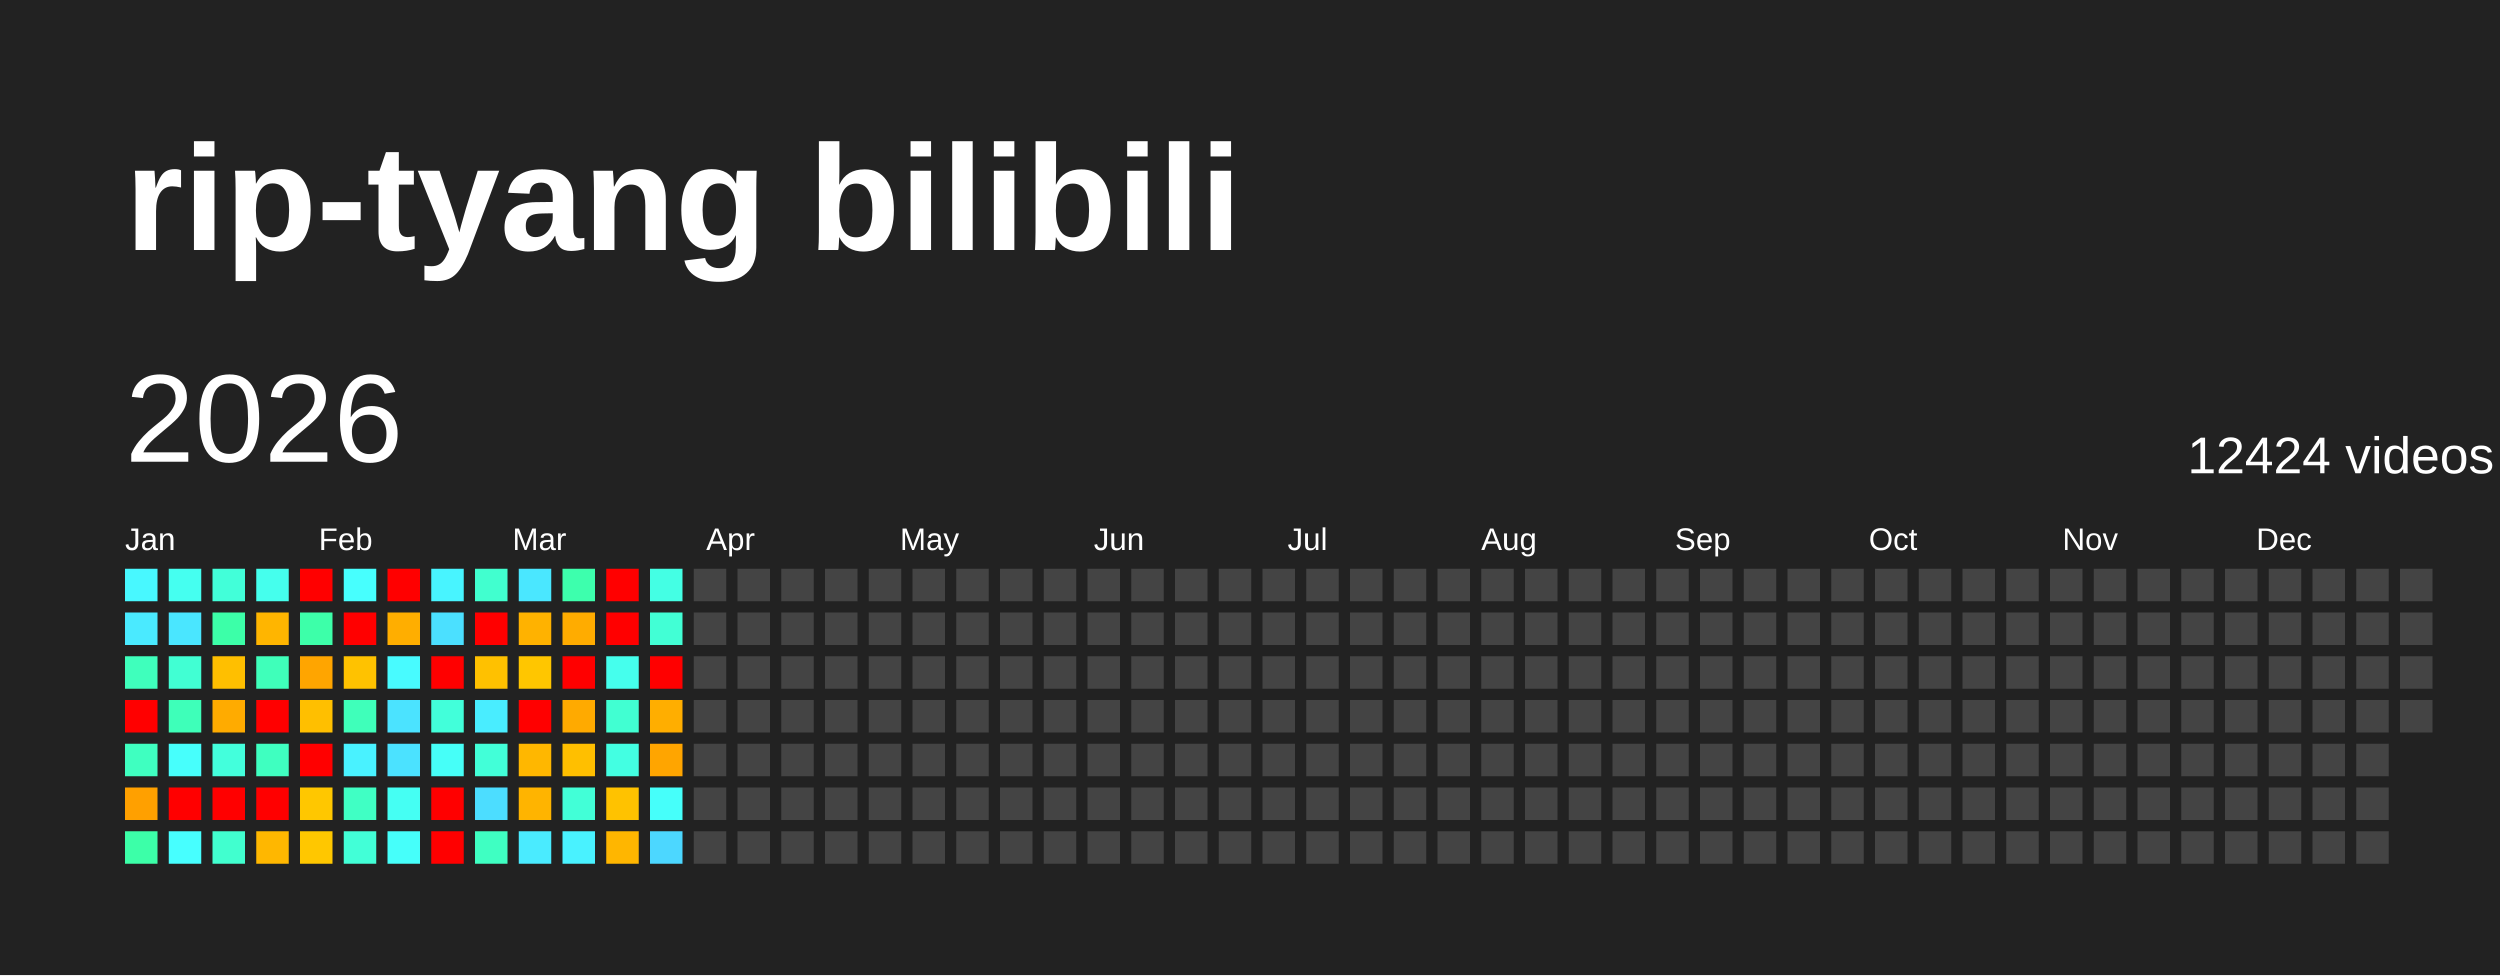
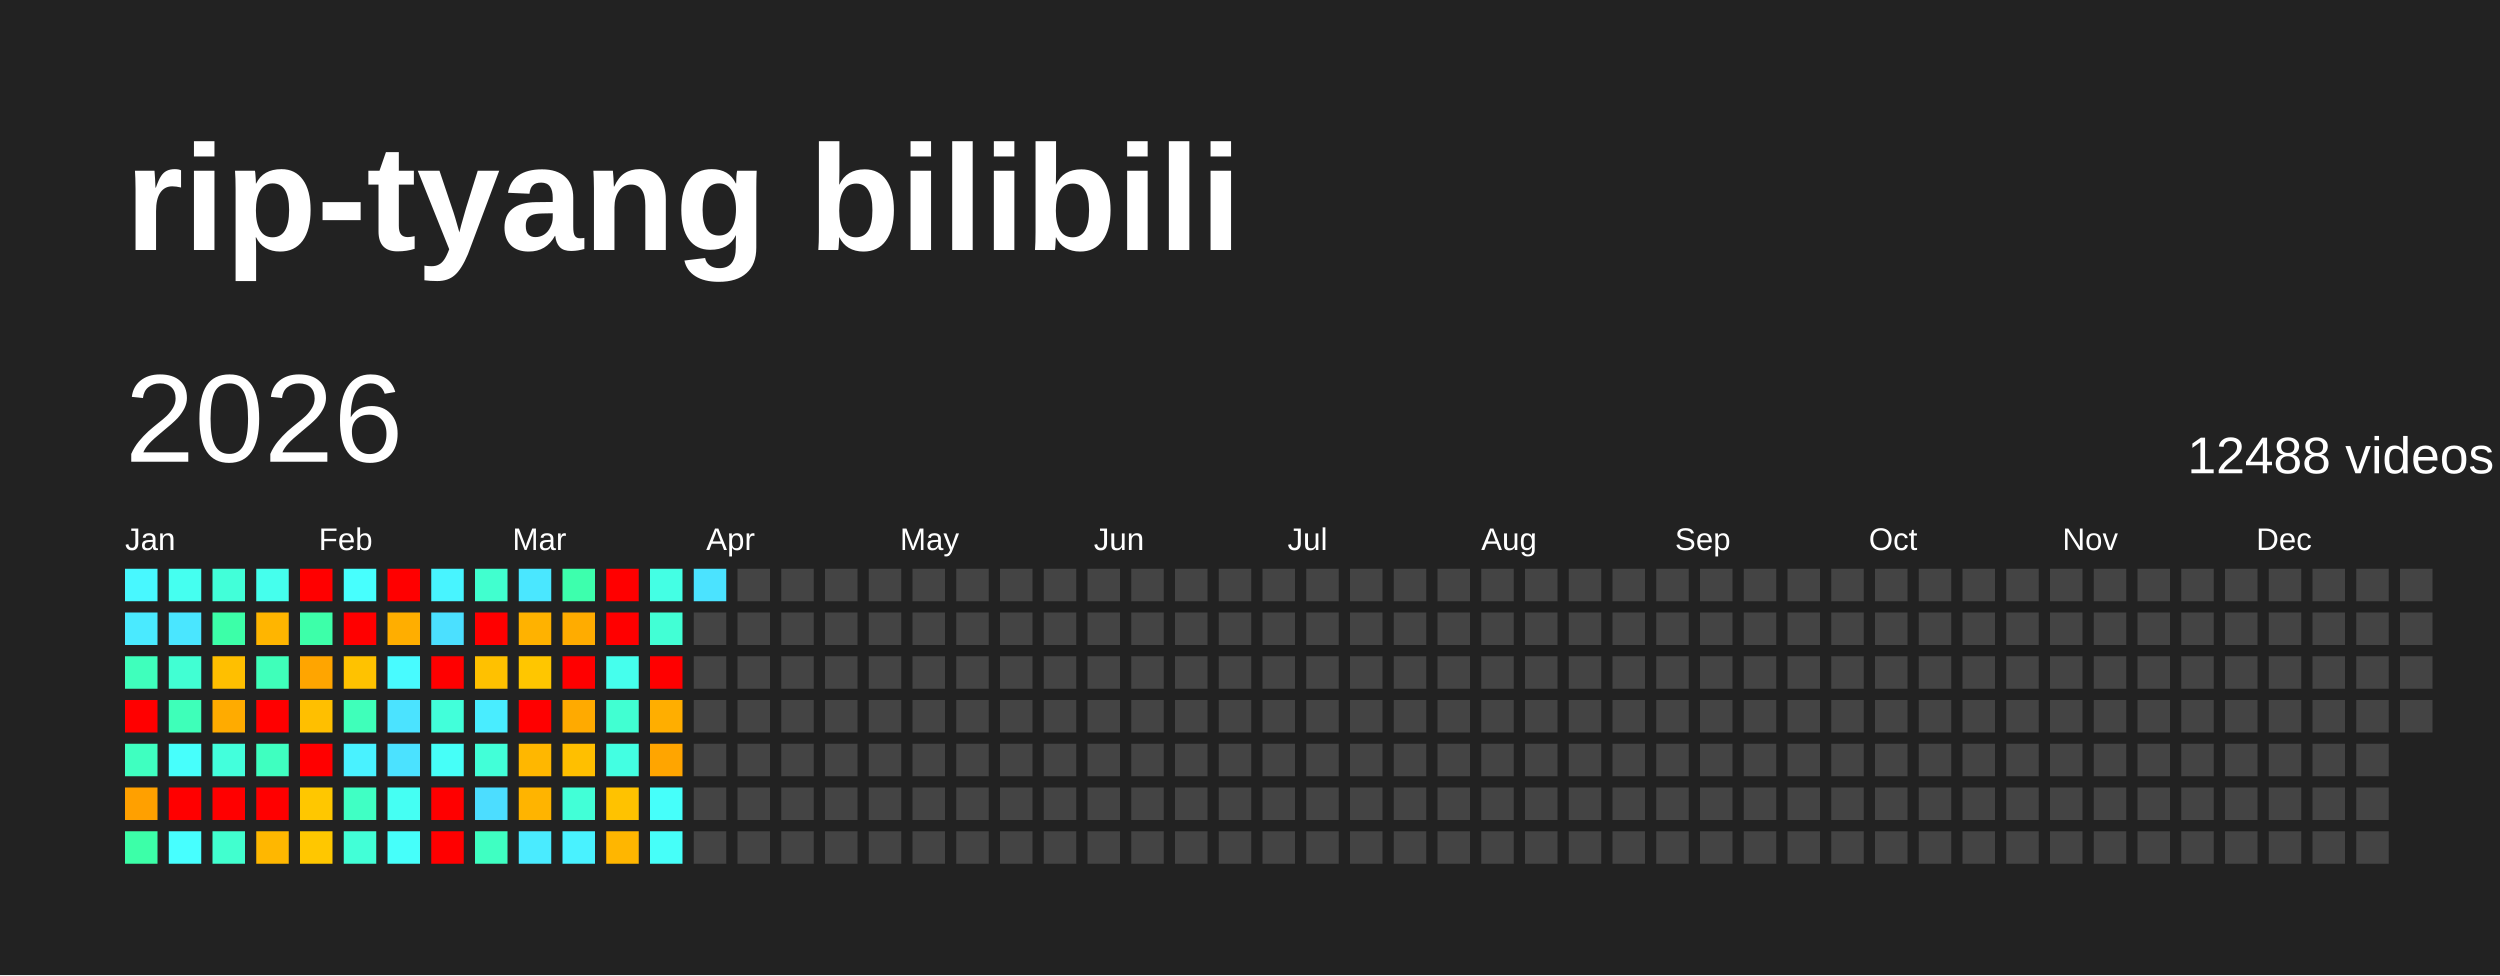
<svg xmlns="http://www.w3.org/2000/svg" baseProfile="full" height="78mm" version="1.1" viewBox="0,0,200,78" width="200mm">
  <defs />
  <rect fill="#222222" height="78" width="200" x="0" y="0" />
  <text fill="#FFFFFF" style="font-size:12px; font-family:Arial; font-weight:bold;" x="10" y="20">rip-tyang bilibili</text>
  <text dominant-baseline="hanging" fill="#FFFFFF" style="font-size:10.0px; font-family:Arial;" x="10" y="30">2026</text>
-   <text dominant-baseline="hanging" fill="#FFFFFF" style="font-size:4.125px; font-family:Arial;" x="175" y="35">12424 videos</text>
+   <text dominant-baseline="hanging" fill="#FFFFFF" style="font-size:4.125px; font-family:Arial;" x="175" y="35">12488 videos</text>
  <text fill="#FFFFFF" style="font-size:2.5px; font-family:Arial" x="10.0" y="44">Jan</text>
  <text fill="#FFFFFF" style="font-size:2.5px; font-family:Arial" x="25.5" y="44">Feb</text>
  <text fill="#FFFFFF" style="font-size:2.5px; font-family:Arial" x="41.0" y="44">Mar</text>
  <text fill="#FFFFFF" style="font-size:2.5px; font-family:Arial" x="56.5" y="44">Apr</text>
  <text fill="#FFFFFF" style="font-size:2.5px; font-family:Arial" x="72.0" y="44">May</text>
  <text fill="#FFFFFF" style="font-size:2.5px; font-family:Arial" x="87.5" y="44">Jun</text>
  <text fill="#FFFFFF" style="font-size:2.5px; font-family:Arial" x="103.0" y="44">Jul</text>
  <text fill="#FFFFFF" style="font-size:2.5px; font-family:Arial" x="118.5" y="44">Aug</text>
  <text fill="#FFFFFF" style="font-size:2.5px; font-family:Arial" x="134.0" y="44">Sep</text>
  <text fill="#FFFFFF" style="font-size:2.5px; font-family:Arial" x="149.5" y="44">Oct</text>
  <text fill="#FFFFFF" style="font-size:2.5px; font-family:Arial" x="165.0" y="44">Nov</text>
  <text fill="#FFFFFF" style="font-size:2.5px; font-family:Arial" x="180.5" y="44">Dec</text>
  <rect fill="#48f8ff" height="2.6" width="2.6" x="10.0" y="45.5" />
  <rect fill="#4aeaff" height="2.6" width="2.6" x="10.0" y="49.0" />
  <rect fill="#3fffbc" height="2.6" width="2.6" x="10.0" y="52.5" />
  <rect fill="red" height="2.6" width="2.6" x="10.0" y="56.0" />
  <rect fill="#3fffc0" height="2.6" width="2.6" x="10.0" y="59.5" />
  <rect fill="#ffa000" height="2.6" width="2.6" x="10.0" y="63.0" />
  <rect fill="#3cffa8" height="2.6" width="2.6" x="10.0" y="66.5" />
  <rect fill="#45fff0" height="2.6" width="2.6" x="13.5" y="45.5" />
  <rect fill="#4ae6ff" height="2.6" width="2.6" x="13.5" y="49.0" />
  <rect fill="#41ffd3" height="2.6" width="2.6" x="13.5" y="52.5" />
  <rect fill="#3effb9" height="2.6" width="2.6" x="13.5" y="56.0" />
  <rect fill="#47fffc" height="2.6" width="2.6" x="13.5" y="59.5" />
  <rect fill="red" height="2.6" width="2.6" x="13.5" y="63.0" />
  <rect fill="#47ffff" height="2.6" width="2.6" x="13.5" y="66.5" />
  <rect fill="#42ffd9" height="2.6" width="2.6" x="17.0" y="45.5" />
  <rect fill="#3cffa8" height="2.6" width="2.6" x="17.0" y="49.0" />
  <rect fill="#ffbf00" height="2.6" width="2.6" x="17.0" y="52.5" />
  <rect fill="#ffab00" height="2.6" width="2.6" x="17.0" y="56.0" />
  <rect fill="#43ffdc" height="2.6" width="2.6" x="17.0" y="59.5" />
  <rect fill="red" height="2.6" width="2.6" x="17.0" y="63.0" />
  <rect fill="#41ffcf" height="2.6" width="2.6" x="17.0" y="66.5" />
  <rect fill="#45ffed" height="2.6" width="2.6" x="20.5" y="45.5" />
  <rect fill="#ffb500" height="2.6" width="2.6" x="20.5" y="49.0" />
  <rect fill="#3fffba" height="2.6" width="2.6" x="20.5" y="52.5" />
  <rect fill="red" height="2.6" width="2.6" x="20.5" y="56.0" />
  <rect fill="#3fffc0" height="2.6" width="2.6" x="20.5" y="59.5" />
  <rect fill="red" height="2.6" width="2.6" x="20.5" y="63.0" />
  <rect fill="#ffb700" height="2.6" width="2.6" x="20.5" y="66.5" />
  <rect fill="red" height="2.6" width="2.6" x="24.0" y="45.5" />
  <rect fill="#3dffa9" height="2.6" width="2.6" x="24.0" y="49.0" />
  <rect fill="#ffa500" height="2.6" width="2.6" x="24.0" y="52.5" />
  <rect fill="#ffbf00" height="2.6" width="2.6" x="24.0" y="56.0" />
  <rect fill="red" height="2.6" width="2.6" x="24.0" y="59.5" />
  <rect fill="#ffc700" height="2.6" width="2.6" x="24.0" y="63.0" />
  <rect fill="#ffc700" height="2.6" width="2.6" x="24.0" y="66.5" />
  <rect fill="#47fffe" height="2.6" width="2.6" x="27.5" y="45.5" />
  <rect fill="red" height="2.6" width="2.6" x="27.5" y="49.0" />
  <rect fill="#ffc200" height="2.6" width="2.6" x="27.5" y="52.5" />
  <rect fill="#3fffba" height="2.6" width="2.6" x="27.5" y="56.0" />
  <rect fill="#49f2ff" height="2.6" width="2.6" x="27.5" y="59.5" />
  <rect fill="#40ffc4" height="2.6" width="2.6" x="27.5" y="63.0" />
  <rect fill="#42ffd7" height="2.6" width="2.6" x="27.5" y="66.5" />
  <rect fill="red" height="2.6" width="2.6" x="31.0" y="45.5" />
  <rect fill="#ffae00" height="2.6" width="2.6" x="31.0" y="49.0" />
  <rect fill="#48fbff" height="2.6" width="2.6" x="31.0" y="52.5" />
  <rect fill="#4be3ff" height="2.6" width="2.6" x="31.0" y="56.0" />
  <rect fill="#4be2ff" height="2.6" width="2.6" x="31.0" y="59.5" />
  <rect fill="#45fff3" height="2.6" width="2.6" x="31.0" y="63.0" />
  <rect fill="#46fffa" height="2.6" width="2.6" x="31.0" y="66.5" />
  <rect fill="#48f4ff" height="2.6" width="2.6" x="34.5" y="45.5" />
  <rect fill="#4be0ff" height="2.6" width="2.6" x="34.5" y="49.0" />
  <rect fill="red" height="2.6" width="2.6" x="34.5" y="52.5" />
  <rect fill="#42ffda" height="2.6" width="2.6" x="34.5" y="56.0" />
  <rect fill="#46fff8" height="2.6" width="2.6" x="34.5" y="59.5" />
  <rect fill="red" height="2.6" width="2.6" x="34.5" y="63.0" />
  <rect fill="red" height="2.6" width="2.6" x="34.5" y="66.5" />
  <rect fill="#41ffcf" height="2.6" width="2.6" x="38.0" y="45.5" />
  <rect fill="red" height="2.6" width="2.6" x="38.0" y="49.0" />
  <rect fill="#ffc100" height="2.6" width="2.6" x="38.0" y="52.5" />
  <rect fill="#49edff" height="2.6" width="2.6" x="38.0" y="56.0" />
  <rect fill="#42ffd8" height="2.6" width="2.6" x="38.0" y="59.5" />
  <rect fill="#4cddff" height="2.6" width="2.6" x="38.0" y="63.0" />
  <rect fill="#3fffc2" height="2.6" width="2.6" x="38.0" y="66.5" />
  <rect fill="#4ae7ff" height="2.6" width="2.6" x="41.5" y="45.5" />
  <rect fill="#ffb200" height="2.6" width="2.6" x="41.5" y="49.0" />
  <rect fill="#ffc600" height="2.6" width="2.6" x="41.5" y="52.5" />
  <rect fill="red" height="2.6" width="2.6" x="41.5" y="56.0" />
  <rect fill="#ffb700" height="2.6" width="2.6" x="41.5" y="59.5" />
  <rect fill="#ffb400" height="2.6" width="2.6" x="41.5" y="63.0" />
  <rect fill="#4aebff" height="2.6" width="2.6" x="41.5" y="66.5" />
  <rect fill="#3dffad" height="2.6" width="2.6" x="45.0" y="45.5" />
  <rect fill="#ffac00" height="2.6" width="2.6" x="45.0" y="49.0" />
  <rect fill="red" height="2.6" width="2.6" x="45.0" y="52.5" />
  <rect fill="#ffaa00" height="2.6" width="2.6" x="45.0" y="56.0" />
  <rect fill="#ffbf00" height="2.6" width="2.6" x="45.0" y="59.5" />
  <rect fill="#42ffd7" height="2.6" width="2.6" x="45.0" y="63.0" />
  <rect fill="#49f2ff" height="2.6" width="2.6" x="45.0" y="66.5" />
  <rect fill="red" height="2.6" width="2.6" x="48.5" y="45.5" />
  <rect fill="red" height="2.6" width="2.6" x="48.5" y="49.0" />
  <rect fill="#45ffed" height="2.6" width="2.6" x="48.5" y="52.5" />
  <rect fill="#41ffd2" height="2.6" width="2.6" x="48.5" y="56.0" />
  <rect fill="#43ffe2" height="2.6" width="2.6" x="48.5" y="59.5" />
  <rect fill="#ffc200" height="2.6" width="2.6" x="48.5" y="63.0" />
  <rect fill="#ffb600" height="2.6" width="2.6" x="48.5" y="66.5" />
  <rect fill="#44ffe4" height="2.6" width="2.6" x="52.0" y="45.5" />
  <rect fill="#42ffd5" height="2.6" width="2.6" x="52.0" y="49.0" />
  <rect fill="red" height="2.6" width="2.6" x="52.0" y="52.5" />
  <rect fill="#ffae00" height="2.6" width="2.6" x="52.0" y="56.0" />
  <rect fill="#ffa500" height="2.6" width="2.6" x="52.0" y="59.5" />
  <rect fill="#46fffa" height="2.6" width="2.6" x="52.0" y="63.0" />
-   <rect fill="#4cd7ff" height="2.6" width="2.6" x="52.0" y="66.5" />
-   <rect fill="#444444" height="2.6" width="2.6" x="55.5" y="45.5" />
+   <rect fill="#46fff9" height="2.6" width="2.6" x="52.0" y="66.5" />
+   <rect fill="#4be3ff" height="2.6" width="2.6" x="55.5" y="45.5" />
  <rect fill="#444444" height="2.6" width="2.6" x="55.5" y="49.0" />
  <rect fill="#444444" height="2.6" width="2.6" x="55.5" y="52.5" />
  <rect fill="#444444" height="2.6" width="2.6" x="55.5" y="56.0" />
  <rect fill="#444444" height="2.6" width="2.6" x="55.5" y="59.5" />
  <rect fill="#444444" height="2.6" width="2.6" x="55.5" y="63.0" />
  <rect fill="#444444" height="2.6" width="2.6" x="55.5" y="66.5" />
  <rect fill="#444444" height="2.6" width="2.6" x="59.0" y="45.5" />
  <rect fill="#444444" height="2.6" width="2.6" x="59.0" y="49.0" />
  <rect fill="#444444" height="2.6" width="2.6" x="59.0" y="52.5" />
  <rect fill="#444444" height="2.6" width="2.6" x="59.0" y="56.0" />
  <rect fill="#444444" height="2.6" width="2.6" x="59.0" y="59.5" />
  <rect fill="#444444" height="2.6" width="2.6" x="59.0" y="63.0" />
  <rect fill="#444444" height="2.6" width="2.6" x="59.0" y="66.5" />
  <rect fill="#444444" height="2.6" width="2.6" x="62.5" y="45.5" />
  <rect fill="#444444" height="2.6" width="2.6" x="62.5" y="49.0" />
  <rect fill="#444444" height="2.6" width="2.6" x="62.5" y="52.5" />
  <rect fill="#444444" height="2.6" width="2.6" x="62.5" y="56.0" />
  <rect fill="#444444" height="2.6" width="2.6" x="62.5" y="59.5" />
  <rect fill="#444444" height="2.6" width="2.6" x="62.5" y="63.0" />
  <rect fill="#444444" height="2.6" width="2.6" x="62.5" y="66.5" />
  <rect fill="#444444" height="2.6" width="2.6" x="66.0" y="45.5" />
  <rect fill="#444444" height="2.6" width="2.6" x="66.0" y="49.0" />
  <rect fill="#444444" height="2.6" width="2.6" x="66.0" y="52.5" />
  <rect fill="#444444" height="2.6" width="2.6" x="66.0" y="56.0" />
  <rect fill="#444444" height="2.6" width="2.6" x="66.0" y="59.5" />
  <rect fill="#444444" height="2.6" width="2.6" x="66.0" y="63.0" />
  <rect fill="#444444" height="2.6" width="2.6" x="66.0" y="66.5" />
  <rect fill="#444444" height="2.6" width="2.6" x="69.5" y="45.5" />
  <rect fill="#444444" height="2.6" width="2.6" x="69.5" y="49.0" />
  <rect fill="#444444" height="2.6" width="2.6" x="69.5" y="52.5" />
  <rect fill="#444444" height="2.6" width="2.6" x="69.5" y="56.0" />
  <rect fill="#444444" height="2.6" width="2.6" x="69.5" y="59.5" />
  <rect fill="#444444" height="2.6" width="2.6" x="69.5" y="63.0" />
  <rect fill="#444444" height="2.6" width="2.6" x="69.5" y="66.5" />
  <rect fill="#444444" height="2.6" width="2.6" x="73.0" y="45.5" />
  <rect fill="#444444" height="2.6" width="2.6" x="73.0" y="49.0" />
  <rect fill="#444444" height="2.6" width="2.6" x="73.0" y="52.5" />
  <rect fill="#444444" height="2.6" width="2.6" x="73.0" y="56.0" />
  <rect fill="#444444" height="2.6" width="2.6" x="73.0" y="59.5" />
  <rect fill="#444444" height="2.6" width="2.6" x="73.0" y="63.0" />
  <rect fill="#444444" height="2.6" width="2.6" x="73.0" y="66.5" />
  <rect fill="#444444" height="2.6" width="2.6" x="76.5" y="45.5" />
  <rect fill="#444444" height="2.6" width="2.6" x="76.5" y="49.0" />
  <rect fill="#444444" height="2.6" width="2.6" x="76.5" y="52.5" />
  <rect fill="#444444" height="2.6" width="2.6" x="76.5" y="56.0" />
  <rect fill="#444444" height="2.6" width="2.6" x="76.5" y="59.5" />
  <rect fill="#444444" height="2.6" width="2.6" x="76.5" y="63.0" />
  <rect fill="#444444" height="2.6" width="2.6" x="76.5" y="66.5" />
  <rect fill="#444444" height="2.6" width="2.6" x="80.0" y="45.5" />
  <rect fill="#444444" height="2.6" width="2.6" x="80.0" y="49.0" />
  <rect fill="#444444" height="2.6" width="2.6" x="80.0" y="52.5" />
  <rect fill="#444444" height="2.6" width="2.6" x="80.0" y="56.0" />
  <rect fill="#444444" height="2.6" width="2.6" x="80.0" y="59.5" />
  <rect fill="#444444" height="2.6" width="2.6" x="80.0" y="63.0" />
  <rect fill="#444444" height="2.6" width="2.6" x="80.0" y="66.5" />
  <rect fill="#444444" height="2.6" width="2.6" x="83.5" y="45.5" />
  <rect fill="#444444" height="2.6" width="2.6" x="83.5" y="49.0" />
  <rect fill="#444444" height="2.6" width="2.6" x="83.5" y="52.5" />
  <rect fill="#444444" height="2.6" width="2.6" x="83.5" y="56.0" />
  <rect fill="#444444" height="2.6" width="2.6" x="83.5" y="59.5" />
  <rect fill="#444444" height="2.6" width="2.6" x="83.5" y="63.0" />
  <rect fill="#444444" height="2.6" width="2.6" x="83.5" y="66.5" />
  <rect fill="#444444" height="2.6" width="2.6" x="87.0" y="45.5" />
  <rect fill="#444444" height="2.6" width="2.6" x="87.0" y="49.0" />
  <rect fill="#444444" height="2.6" width="2.6" x="87.0" y="52.5" />
  <rect fill="#444444" height="2.6" width="2.6" x="87.0" y="56.0" />
  <rect fill="#444444" height="2.6" width="2.6" x="87.0" y="59.5" />
  <rect fill="#444444" height="2.6" width="2.6" x="87.0" y="63.0" />
  <rect fill="#444444" height="2.6" width="2.6" x="87.0" y="66.5" />
  <rect fill="#444444" height="2.6" width="2.6" x="90.5" y="45.5" />
  <rect fill="#444444" height="2.6" width="2.6" x="90.5" y="49.0" />
  <rect fill="#444444" height="2.6" width="2.6" x="90.5" y="52.5" />
  <rect fill="#444444" height="2.6" width="2.6" x="90.5" y="56.0" />
  <rect fill="#444444" height="2.6" width="2.6" x="90.5" y="59.5" />
  <rect fill="#444444" height="2.6" width="2.6" x="90.5" y="63.0" />
  <rect fill="#444444" height="2.6" width="2.6" x="90.5" y="66.5" />
  <rect fill="#444444" height="2.6" width="2.6" x="94.0" y="45.5" />
  <rect fill="#444444" height="2.6" width="2.6" x="94.0" y="49.0" />
  <rect fill="#444444" height="2.6" width="2.6" x="94.0" y="52.5" />
  <rect fill="#444444" height="2.6" width="2.6" x="94.0" y="56.0" />
  <rect fill="#444444" height="2.6" width="2.6" x="94.0" y="59.5" />
  <rect fill="#444444" height="2.6" width="2.6" x="94.0" y="63.0" />
  <rect fill="#444444" height="2.6" width="2.6" x="94.0" y="66.5" />
  <rect fill="#444444" height="2.6" width="2.6" x="97.5" y="45.5" />
  <rect fill="#444444" height="2.6" width="2.6" x="97.5" y="49.0" />
  <rect fill="#444444" height="2.6" width="2.6" x="97.5" y="52.5" />
  <rect fill="#444444" height="2.6" width="2.6" x="97.5" y="56.0" />
  <rect fill="#444444" height="2.6" width="2.6" x="97.5" y="59.5" />
  <rect fill="#444444" height="2.6" width="2.6" x="97.5" y="63.0" />
  <rect fill="#444444" height="2.6" width="2.6" x="97.5" y="66.5" />
  <rect fill="#444444" height="2.6" width="2.6" x="101.0" y="45.5" />
  <rect fill="#444444" height="2.6" width="2.6" x="101.0" y="49.0" />
  <rect fill="#444444" height="2.6" width="2.6" x="101.0" y="52.5" />
  <rect fill="#444444" height="2.6" width="2.6" x="101.0" y="56.0" />
  <rect fill="#444444" height="2.6" width="2.6" x="101.0" y="59.5" />
  <rect fill="#444444" height="2.6" width="2.6" x="101.0" y="63.0" />
  <rect fill="#444444" height="2.6" width="2.6" x="101.0" y="66.5" />
  <rect fill="#444444" height="2.6" width="2.6" x="104.5" y="45.5" />
  <rect fill="#444444" height="2.6" width="2.6" x="104.5" y="49.0" />
  <rect fill="#444444" height="2.6" width="2.6" x="104.5" y="52.5" />
  <rect fill="#444444" height="2.6" width="2.6" x="104.5" y="56.0" />
  <rect fill="#444444" height="2.6" width="2.6" x="104.5" y="59.5" />
  <rect fill="#444444" height="2.6" width="2.6" x="104.5" y="63.0" />
  <rect fill="#444444" height="2.6" width="2.6" x="104.5" y="66.5" />
  <rect fill="#444444" height="2.6" width="2.6" x="108.0" y="45.5" />
  <rect fill="#444444" height="2.6" width="2.6" x="108.0" y="49.0" />
  <rect fill="#444444" height="2.6" width="2.6" x="108.0" y="52.5" />
  <rect fill="#444444" height="2.6" width="2.6" x="108.0" y="56.0" />
  <rect fill="#444444" height="2.6" width="2.6" x="108.0" y="59.5" />
  <rect fill="#444444" height="2.6" width="2.6" x="108.0" y="63.0" />
  <rect fill="#444444" height="2.6" width="2.6" x="108.0" y="66.5" />
  <rect fill="#444444" height="2.6" width="2.6" x="111.5" y="45.5" />
  <rect fill="#444444" height="2.6" width="2.6" x="111.5" y="49.0" />
  <rect fill="#444444" height="2.6" width="2.6" x="111.5" y="52.5" />
  <rect fill="#444444" height="2.6" width="2.6" x="111.5" y="56.0" />
  <rect fill="#444444" height="2.6" width="2.6" x="111.5" y="59.5" />
  <rect fill="#444444" height="2.6" width="2.6" x="111.5" y="63.0" />
  <rect fill="#444444" height="2.6" width="2.6" x="111.5" y="66.5" />
  <rect fill="#444444" height="2.6" width="2.6" x="115.0" y="45.5" />
  <rect fill="#444444" height="2.6" width="2.6" x="115.0" y="49.0" />
  <rect fill="#444444" height="2.6" width="2.6" x="115.0" y="52.5" />
  <rect fill="#444444" height="2.6" width="2.6" x="115.0" y="56.0" />
  <rect fill="#444444" height="2.6" width="2.6" x="115.0" y="59.5" />
  <rect fill="#444444" height="2.6" width="2.6" x="115.0" y="63.0" />
  <rect fill="#444444" height="2.6" width="2.6" x="115.0" y="66.5" />
  <rect fill="#444444" height="2.6" width="2.6" x="118.5" y="45.5" />
  <rect fill="#444444" height="2.6" width="2.6" x="118.5" y="49.0" />
  <rect fill="#444444" height="2.6" width="2.6" x="118.5" y="52.5" />
  <rect fill="#444444" height="2.6" width="2.6" x="118.5" y="56.0" />
  <rect fill="#444444" height="2.6" width="2.6" x="118.5" y="59.5" />
  <rect fill="#444444" height="2.6" width="2.6" x="118.5" y="63.0" />
  <rect fill="#444444" height="2.6" width="2.6" x="118.5" y="66.5" />
  <rect fill="#444444" height="2.6" width="2.6" x="122.0" y="45.5" />
  <rect fill="#444444" height="2.6" width="2.6" x="122.0" y="49.0" />
  <rect fill="#444444" height="2.6" width="2.6" x="122.0" y="52.5" />
  <rect fill="#444444" height="2.6" width="2.6" x="122.0" y="56.0" />
  <rect fill="#444444" height="2.6" width="2.6" x="122.0" y="59.5" />
  <rect fill="#444444" height="2.6" width="2.6" x="122.0" y="63.0" />
  <rect fill="#444444" height="2.6" width="2.6" x="122.0" y="66.5" />
  <rect fill="#444444" height="2.6" width="2.6" x="125.5" y="45.5" />
  <rect fill="#444444" height="2.6" width="2.6" x="125.5" y="49.0" />
  <rect fill="#444444" height="2.6" width="2.6" x="125.5" y="52.5" />
  <rect fill="#444444" height="2.6" width="2.6" x="125.5" y="56.0" />
  <rect fill="#444444" height="2.6" width="2.6" x="125.5" y="59.5" />
  <rect fill="#444444" height="2.6" width="2.6" x="125.5" y="63.0" />
  <rect fill="#444444" height="2.6" width="2.6" x="125.5" y="66.5" />
  <rect fill="#444444" height="2.6" width="2.6" x="129.0" y="45.5" />
  <rect fill="#444444" height="2.6" width="2.6" x="129.0" y="49.0" />
  <rect fill="#444444" height="2.6" width="2.6" x="129.0" y="52.5" />
  <rect fill="#444444" height="2.6" width="2.6" x="129.0" y="56.0" />
  <rect fill="#444444" height="2.6" width="2.6" x="129.0" y="59.5" />
  <rect fill="#444444" height="2.6" width="2.6" x="129.0" y="63.0" />
  <rect fill="#444444" height="2.6" width="2.6" x="129.0" y="66.5" />
  <rect fill="#444444" height="2.6" width="2.6" x="132.5" y="45.5" />
  <rect fill="#444444" height="2.6" width="2.6" x="132.5" y="49.0" />
  <rect fill="#444444" height="2.6" width="2.6" x="132.5" y="52.5" />
  <rect fill="#444444" height="2.6" width="2.6" x="132.5" y="56.0" />
  <rect fill="#444444" height="2.6" width="2.6" x="132.5" y="59.5" />
  <rect fill="#444444" height="2.6" width="2.6" x="132.5" y="63.0" />
  <rect fill="#444444" height="2.6" width="2.6" x="132.5" y="66.5" />
  <rect fill="#444444" height="2.6" width="2.6" x="136.0" y="45.5" />
  <rect fill="#444444" height="2.6" width="2.6" x="136.0" y="49.0" />
  <rect fill="#444444" height="2.6" width="2.6" x="136.0" y="52.5" />
  <rect fill="#444444" height="2.6" width="2.6" x="136.0" y="56.0" />
  <rect fill="#444444" height="2.6" width="2.6" x="136.0" y="59.5" />
  <rect fill="#444444" height="2.6" width="2.6" x="136.0" y="63.0" />
  <rect fill="#444444" height="2.6" width="2.6" x="136.0" y="66.5" />
  <rect fill="#444444" height="2.6" width="2.6" x="139.5" y="45.5" />
  <rect fill="#444444" height="2.6" width="2.6" x="139.5" y="49.0" />
  <rect fill="#444444" height="2.6" width="2.6" x="139.5" y="52.5" />
  <rect fill="#444444" height="2.6" width="2.6" x="139.5" y="56.0" />
  <rect fill="#444444" height="2.6" width="2.6" x="139.5" y="59.5" />
  <rect fill="#444444" height="2.6" width="2.6" x="139.5" y="63.0" />
  <rect fill="#444444" height="2.6" width="2.6" x="139.5" y="66.5" />
  <rect fill="#444444" height="2.6" width="2.6" x="143.0" y="45.5" />
  <rect fill="#444444" height="2.6" width="2.6" x="143.0" y="49.0" />
  <rect fill="#444444" height="2.6" width="2.6" x="143.0" y="52.5" />
  <rect fill="#444444" height="2.6" width="2.6" x="143.0" y="56.0" />
  <rect fill="#444444" height="2.6" width="2.6" x="143.0" y="59.5" />
  <rect fill="#444444" height="2.6" width="2.6" x="143.0" y="63.0" />
  <rect fill="#444444" height="2.6" width="2.6" x="143.0" y="66.5" />
  <rect fill="#444444" height="2.6" width="2.6" x="146.5" y="45.5" />
  <rect fill="#444444" height="2.6" width="2.6" x="146.5" y="49.0" />
  <rect fill="#444444" height="2.6" width="2.6" x="146.5" y="52.5" />
  <rect fill="#444444" height="2.6" width="2.6" x="146.5" y="56.0" />
  <rect fill="#444444" height="2.6" width="2.6" x="146.5" y="59.5" />
  <rect fill="#444444" height="2.6" width="2.6" x="146.5" y="63.0" />
  <rect fill="#444444" height="2.6" width="2.6" x="146.5" y="66.5" />
  <rect fill="#444444" height="2.6" width="2.6" x="150.0" y="45.5" />
  <rect fill="#444444" height="2.6" width="2.6" x="150.0" y="49.0" />
  <rect fill="#444444" height="2.6" width="2.6" x="150.0" y="52.5" />
  <rect fill="#444444" height="2.6" width="2.6" x="150.0" y="56.0" />
  <rect fill="#444444" height="2.6" width="2.6" x="150.0" y="59.5" />
  <rect fill="#444444" height="2.6" width="2.6" x="150.0" y="63.0" />
  <rect fill="#444444" height="2.6" width="2.6" x="150.0" y="66.5" />
  <rect fill="#444444" height="2.6" width="2.6" x="153.5" y="45.5" />
  <rect fill="#444444" height="2.6" width="2.6" x="153.5" y="49.0" />
  <rect fill="#444444" height="2.6" width="2.6" x="153.5" y="52.5" />
  <rect fill="#444444" height="2.6" width="2.6" x="153.5" y="56.0" />
  <rect fill="#444444" height="2.6" width="2.6" x="153.5" y="59.5" />
  <rect fill="#444444" height="2.6" width="2.6" x="153.5" y="63.0" />
  <rect fill="#444444" height="2.6" width="2.6" x="153.5" y="66.5" />
  <rect fill="#444444" height="2.6" width="2.6" x="157.0" y="45.5" />
  <rect fill="#444444" height="2.6" width="2.6" x="157.0" y="49.0" />
  <rect fill="#444444" height="2.6" width="2.6" x="157.0" y="52.5" />
  <rect fill="#444444" height="2.6" width="2.6" x="157.0" y="56.0" />
  <rect fill="#444444" height="2.6" width="2.6" x="157.0" y="59.5" />
  <rect fill="#444444" height="2.6" width="2.6" x="157.0" y="63.0" />
  <rect fill="#444444" height="2.6" width="2.6" x="157.0" y="66.5" />
  <rect fill="#444444" height="2.6" width="2.6" x="160.5" y="45.5" />
  <rect fill="#444444" height="2.6" width="2.6" x="160.5" y="49.0" />
  <rect fill="#444444" height="2.6" width="2.6" x="160.5" y="52.5" />
  <rect fill="#444444" height="2.6" width="2.6" x="160.5" y="56.0" />
  <rect fill="#444444" height="2.6" width="2.6" x="160.5" y="59.5" />
  <rect fill="#444444" height="2.6" width="2.6" x="160.5" y="63.0" />
  <rect fill="#444444" height="2.6" width="2.6" x="160.5" y="66.5" />
  <rect fill="#444444" height="2.6" width="2.6" x="164.0" y="45.5" />
  <rect fill="#444444" height="2.6" width="2.6" x="164.0" y="49.0" />
  <rect fill="#444444" height="2.6" width="2.6" x="164.0" y="52.5" />
  <rect fill="#444444" height="2.6" width="2.6" x="164.0" y="56.0" />
  <rect fill="#444444" height="2.6" width="2.6" x="164.0" y="59.5" />
  <rect fill="#444444" height="2.6" width="2.6" x="164.0" y="63.0" />
  <rect fill="#444444" height="2.6" width="2.6" x="164.0" y="66.5" />
  <rect fill="#444444" height="2.6" width="2.6" x="167.5" y="45.5" />
  <rect fill="#444444" height="2.6" width="2.6" x="167.5" y="49.0" />
  <rect fill="#444444" height="2.6" width="2.6" x="167.5" y="52.5" />
  <rect fill="#444444" height="2.6" width="2.6" x="167.5" y="56.0" />
  <rect fill="#444444" height="2.6" width="2.6" x="167.5" y="59.5" />
  <rect fill="#444444" height="2.6" width="2.6" x="167.5" y="63.0" />
  <rect fill="#444444" height="2.6" width="2.6" x="167.5" y="66.5" />
  <rect fill="#444444" height="2.6" width="2.6" x="171.0" y="45.5" />
  <rect fill="#444444" height="2.6" width="2.6" x="171.0" y="49.0" />
  <rect fill="#444444" height="2.6" width="2.6" x="171.0" y="52.5" />
  <rect fill="#444444" height="2.6" width="2.6" x="171.0" y="56.0" />
  <rect fill="#444444" height="2.6" width="2.6" x="171.0" y="59.5" />
  <rect fill="#444444" height="2.6" width="2.6" x="171.0" y="63.0" />
  <rect fill="#444444" height="2.6" width="2.6" x="171.0" y="66.5" />
  <rect fill="#444444" height="2.6" width="2.6" x="174.5" y="45.5" />
  <rect fill="#444444" height="2.6" width="2.6" x="174.5" y="49.0" />
  <rect fill="#444444" height="2.6" width="2.6" x="174.5" y="52.5" />
  <rect fill="#444444" height="2.6" width="2.6" x="174.5" y="56.0" />
  <rect fill="#444444" height="2.6" width="2.6" x="174.5" y="59.5" />
  <rect fill="#444444" height="2.6" width="2.6" x="174.5" y="63.0" />
  <rect fill="#444444" height="2.6" width="2.6" x="174.5" y="66.5" />
  <rect fill="#444444" height="2.6" width="2.6" x="178.0" y="45.5" />
  <rect fill="#444444" height="2.6" width="2.6" x="178.0" y="49.0" />
  <rect fill="#444444" height="2.6" width="2.6" x="178.0" y="52.5" />
  <rect fill="#444444" height="2.6" width="2.6" x="178.0" y="56.0" />
  <rect fill="#444444" height="2.6" width="2.6" x="178.0" y="59.5" />
  <rect fill="#444444" height="2.6" width="2.6" x="178.0" y="63.0" />
  <rect fill="#444444" height="2.6" width="2.6" x="178.0" y="66.5" />
  <rect fill="#444444" height="2.6" width="2.6" x="181.5" y="45.5" />
  <rect fill="#444444" height="2.6" width="2.6" x="181.5" y="49.0" />
  <rect fill="#444444" height="2.6" width="2.6" x="181.5" y="52.5" />
  <rect fill="#444444" height="2.6" width="2.6" x="181.5" y="56.0" />
  <rect fill="#444444" height="2.6" width="2.6" x="181.5" y="59.5" />
  <rect fill="#444444" height="2.6" width="2.6" x="181.5" y="63.0" />
  <rect fill="#444444" height="2.6" width="2.6" x="181.5" y="66.5" />
  <rect fill="#444444" height="2.6" width="2.6" x="185.0" y="45.5" />
  <rect fill="#444444" height="2.6" width="2.6" x="185.0" y="49.0" />
  <rect fill="#444444" height="2.6" width="2.6" x="185.0" y="52.5" />
  <rect fill="#444444" height="2.6" width="2.6" x="185.0" y="56.0" />
  <rect fill="#444444" height="2.6" width="2.6" x="185.0" y="59.5" />
  <rect fill="#444444" height="2.6" width="2.6" x="185.0" y="63.0" />
  <rect fill="#444444" height="2.6" width="2.6" x="185.0" y="66.5" />
  <rect fill="#444444" height="2.6" width="2.6" x="188.5" y="45.5" />
  <rect fill="#444444" height="2.6" width="2.6" x="188.5" y="49.0" />
  <rect fill="#444444" height="2.6" width="2.6" x="188.5" y="52.5" />
  <rect fill="#444444" height="2.6" width="2.6" x="188.5" y="56.0" />
  <rect fill="#444444" height="2.6" width="2.6" x="188.5" y="59.5" />
  <rect fill="#444444" height="2.6" width="2.6" x="188.5" y="63.0" />
  <rect fill="#444444" height="2.6" width="2.6" x="188.5" y="66.5" />
  <rect fill="#444444" height="2.6" width="2.6" x="192.0" y="45.5" />
  <rect fill="#444444" height="2.6" width="2.6" x="192.0" y="49.0" />
  <rect fill="#444444" height="2.6" width="2.6" x="192.0" y="52.5" />
  <rect fill="#444444" height="2.6" width="2.6" x="192.0" y="56.0" />
</svg>
